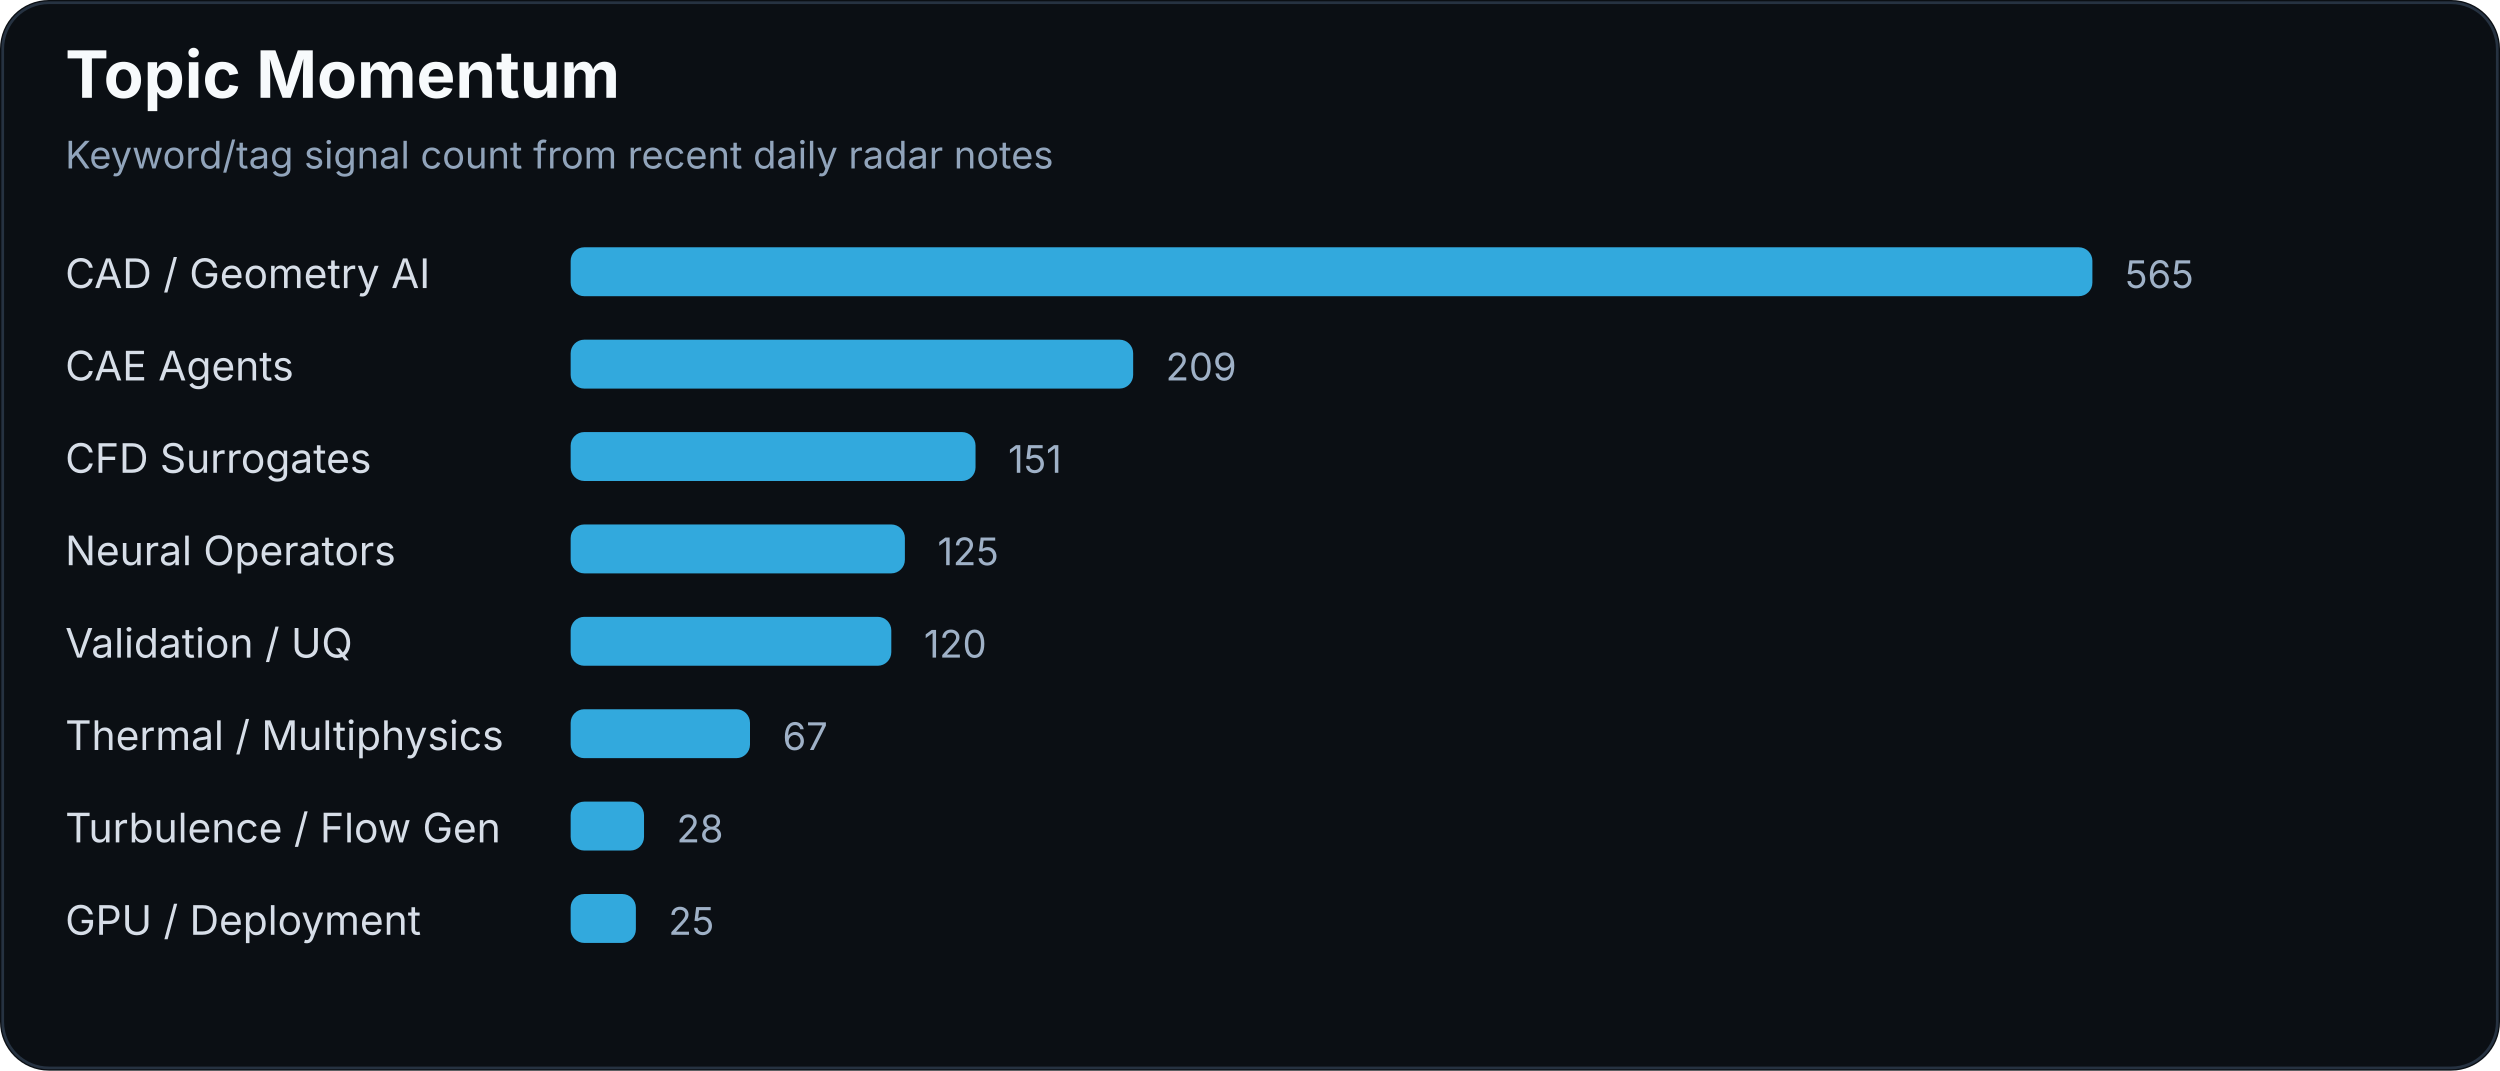
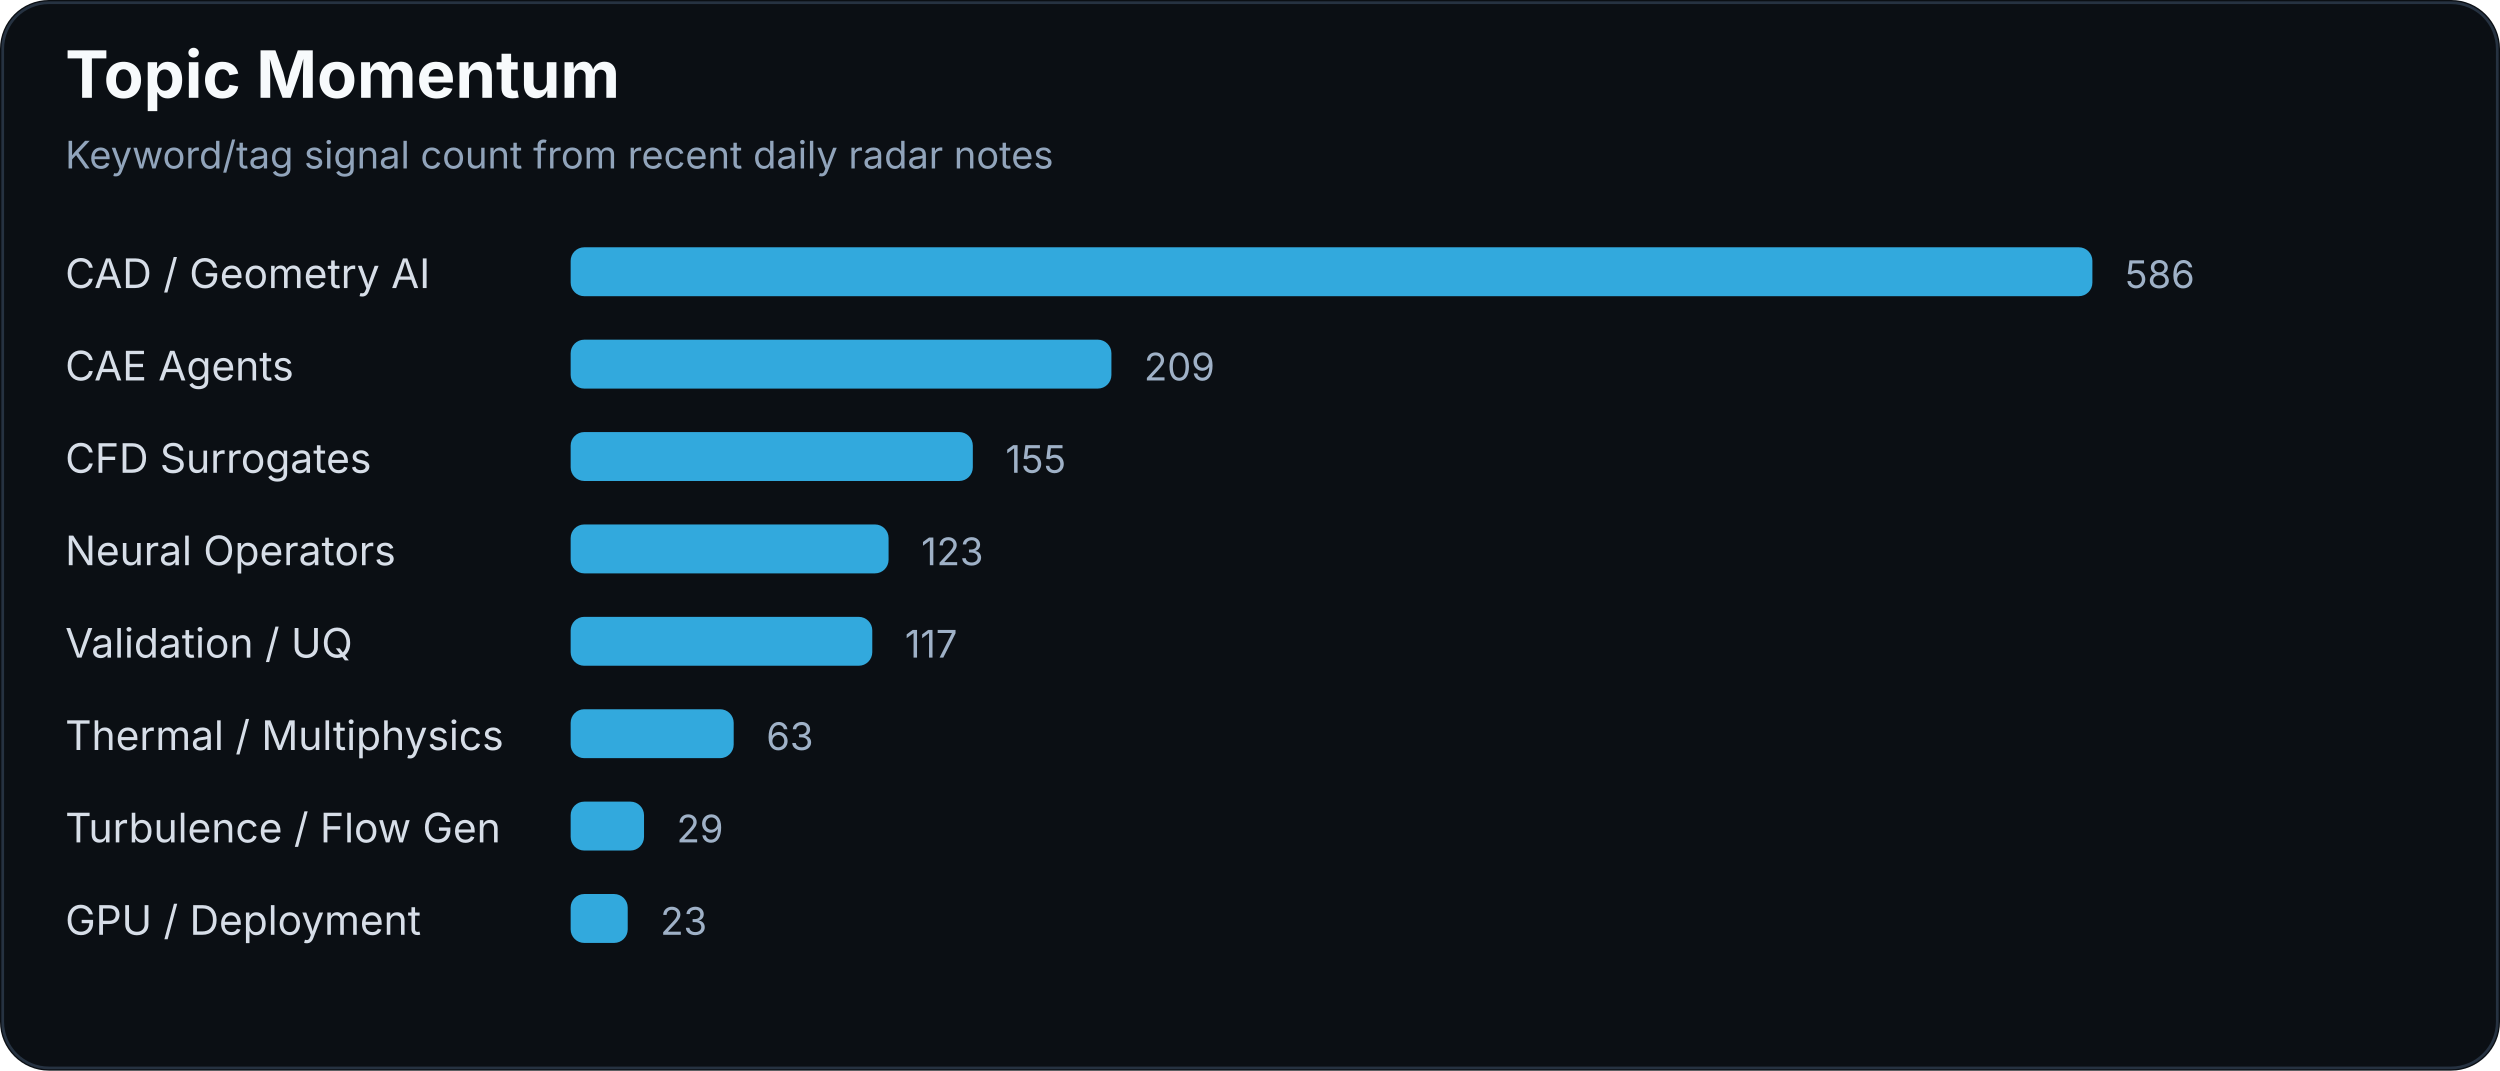
<svg xmlns="http://www.w3.org/2000/svg" width="920" height="394" viewBox="0 0 920 394">
  <rect width="100%" height="100%" rx="18" fill="#0b0f14" />
  <rect x="1" y="1" width="918" height="392" rx="17" fill="none" stroke="#263241" />
  <text x="24" y="36" font-size="24" font-family="Inter, ui-sans-serif, system-ui, -apple-system, Segoe UI, sans-serif" font-weight="700" fill="#f7fafc">Topic Momentum</text>
  <text x="24" y="62" font-size="14" font-family="Inter, ui-sans-serif, system-ui, -apple-system, Segoe UI, sans-serif" fill="#91a4bb">Keyword/tag signal count from recent daily radar notes</text>
  <g font-family="Inter, ui-sans-serif, system-ui, -apple-system, Segoe UI, sans-serif">
    <text x="24" y="106" font-size="15" fill="#d7dee8">CAD / Geometry AI</text>
    <rect x="210" y="91" width="560" height="18" rx="5" fill="#38bdf8" opacity="0.88" />
-     <text x="782" y="106" font-size="14" fill="#9fb1c7">565</text>
+     <text x="782" y="106" font-size="14" fill="#9fb1c7">586</text>
    <text x="24" y="140" font-size="15" fill="#d7dee8">CAE Agents</text>
-     <rect x="210" y="125" width="207" height="18" rx="5" fill="#38bdf8" opacity="0.88" />
-     <text x="429" y="140" font-size="14" fill="#9fb1c7">209</text>
+     <rect x="210" y="125" width="199" height="18" rx="5" fill="#38bdf8" opacity="0.88" />
+     <text x="421" y="140" font-size="14" fill="#9fb1c7">209</text>
    <text x="24" y="174" font-size="15" fill="#d7dee8">CFD Surrogates</text>
-     <rect x="210" y="159" width="149" height="18" rx="5" fill="#38bdf8" opacity="0.88" />
-     <text x="371" y="174" font-size="14" fill="#9fb1c7">151</text>
+     <rect x="210" y="159" width="148" height="18" rx="5" fill="#38bdf8" opacity="0.88" />
+     <text x="370" y="174" font-size="14" fill="#9fb1c7">155</text>
    <text x="24" y="208" font-size="15" fill="#d7dee8">Neural Operators</text>
-     <rect x="210" y="193" width="123" height="18" rx="5" fill="#38bdf8" opacity="0.88" />
-     <text x="345" y="208" font-size="14" fill="#9fb1c7">125</text>
+     <rect x="210" y="193" width="117" height="18" rx="5" fill="#38bdf8" opacity="0.88" />
+     <text x="339" y="208" font-size="14" fill="#9fb1c7">123</text>
    <text x="24" y="242" font-size="15" fill="#d7dee8">Validation / UQ</text>
-     <rect x="210" y="227" width="118" height="18" rx="5" fill="#38bdf8" opacity="0.88" />
-     <text x="340" y="242" font-size="14" fill="#9fb1c7">120</text>
+     <rect x="210" y="227" width="111" height="18" rx="5" fill="#38bdf8" opacity="0.88" />
+     <text x="333" y="242" font-size="14" fill="#9fb1c7">117</text>
    <text x="24" y="276" font-size="15" fill="#d7dee8">Thermal / Multiphysics</text>
-     <rect x="210" y="261" width="66" height="18" rx="5" fill="#38bdf8" opacity="0.88" />
-     <text x="288" y="276" font-size="14" fill="#9fb1c7">67</text>
+     <rect x="210" y="261" width="60" height="18" rx="5" fill="#38bdf8" opacity="0.88" />
+     <text x="282" y="276" font-size="14" fill="#9fb1c7">63</text>
    <text x="24" y="310" font-size="15" fill="#d7dee8">Turbulence / Flow Gen</text>
    <rect x="210" y="295" width="27" height="18" rx="5" fill="#38bdf8" opacity="0.88" />
-     <text x="249" y="310" font-size="14" fill="#9fb1c7">28</text>
+     <text x="249" y="310" font-size="14" fill="#9fb1c7">29</text>
    <text x="24" y="344" font-size="15" fill="#d7dee8">GPU / Deployment</text>
-     <rect x="210" y="329" width="24" height="18" rx="5" fill="#38bdf8" opacity="0.88" />
-     <text x="246" y="344" font-size="14" fill="#9fb1c7">25</text>
+     <rect x="210" y="329" width="21" height="18" rx="5" fill="#38bdf8" opacity="0.88" />
+     <text x="243" y="344" font-size="14" fill="#9fb1c7">23</text>
  </g>
</svg>
